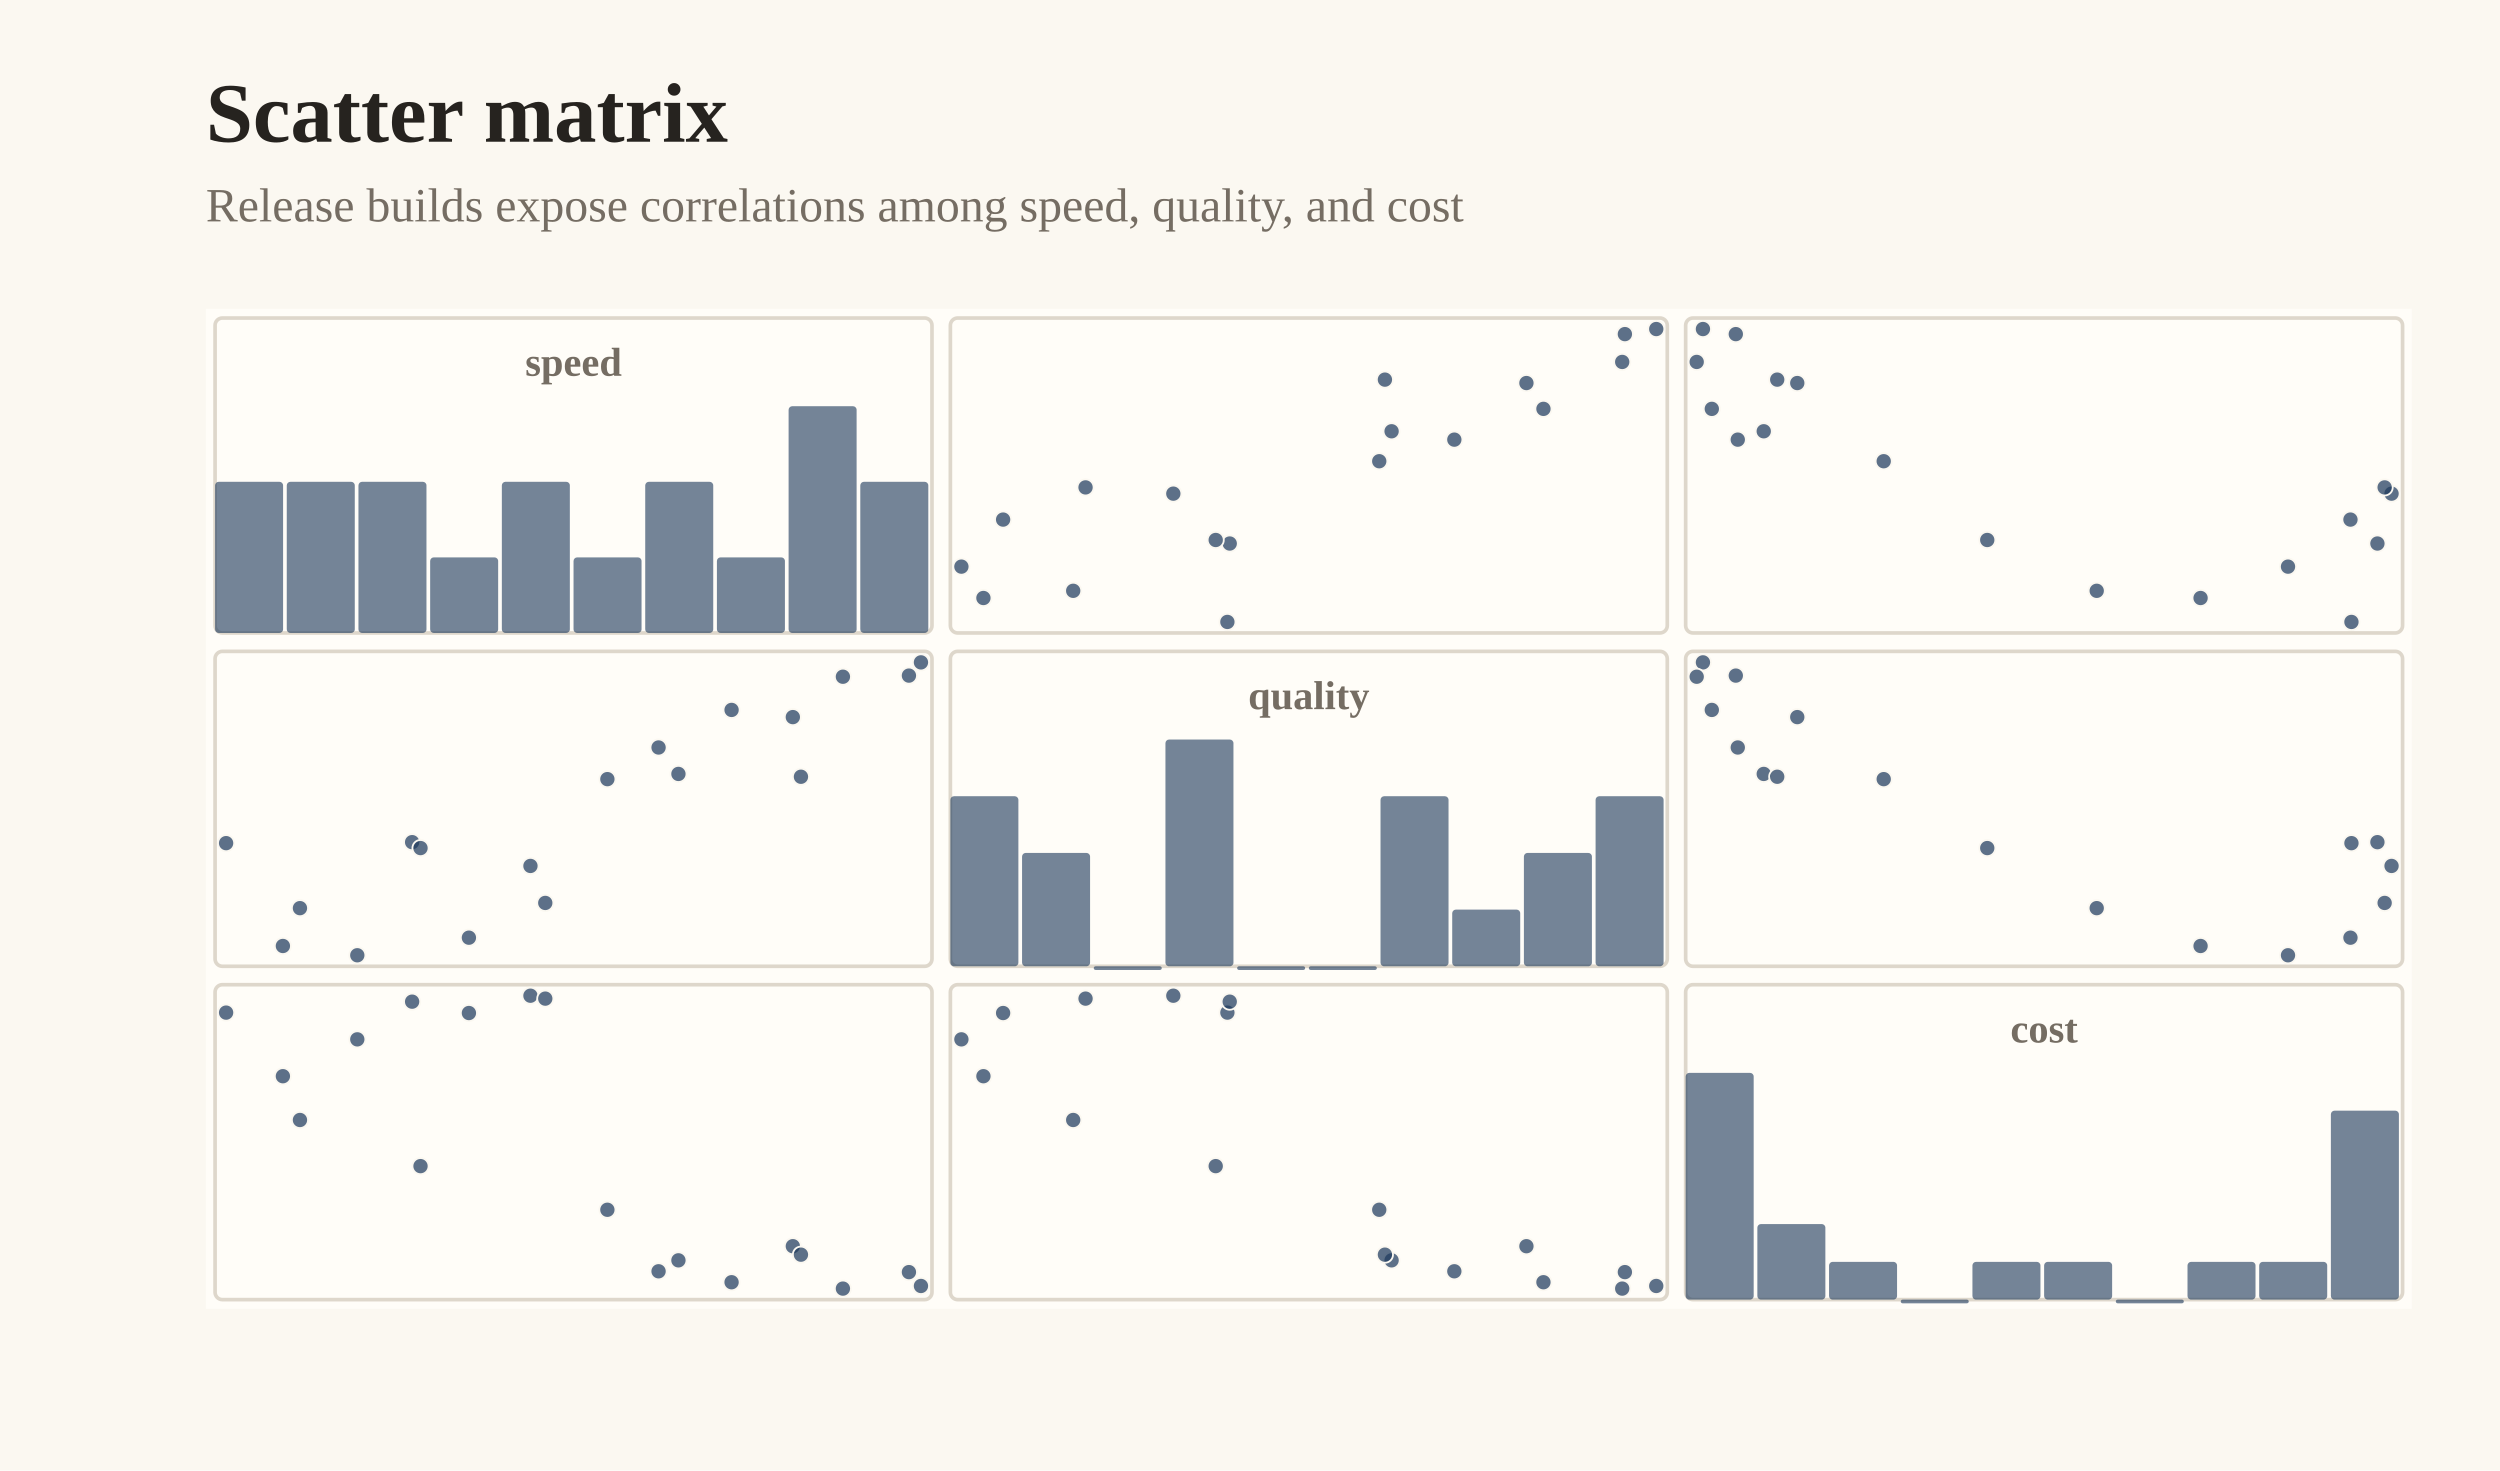
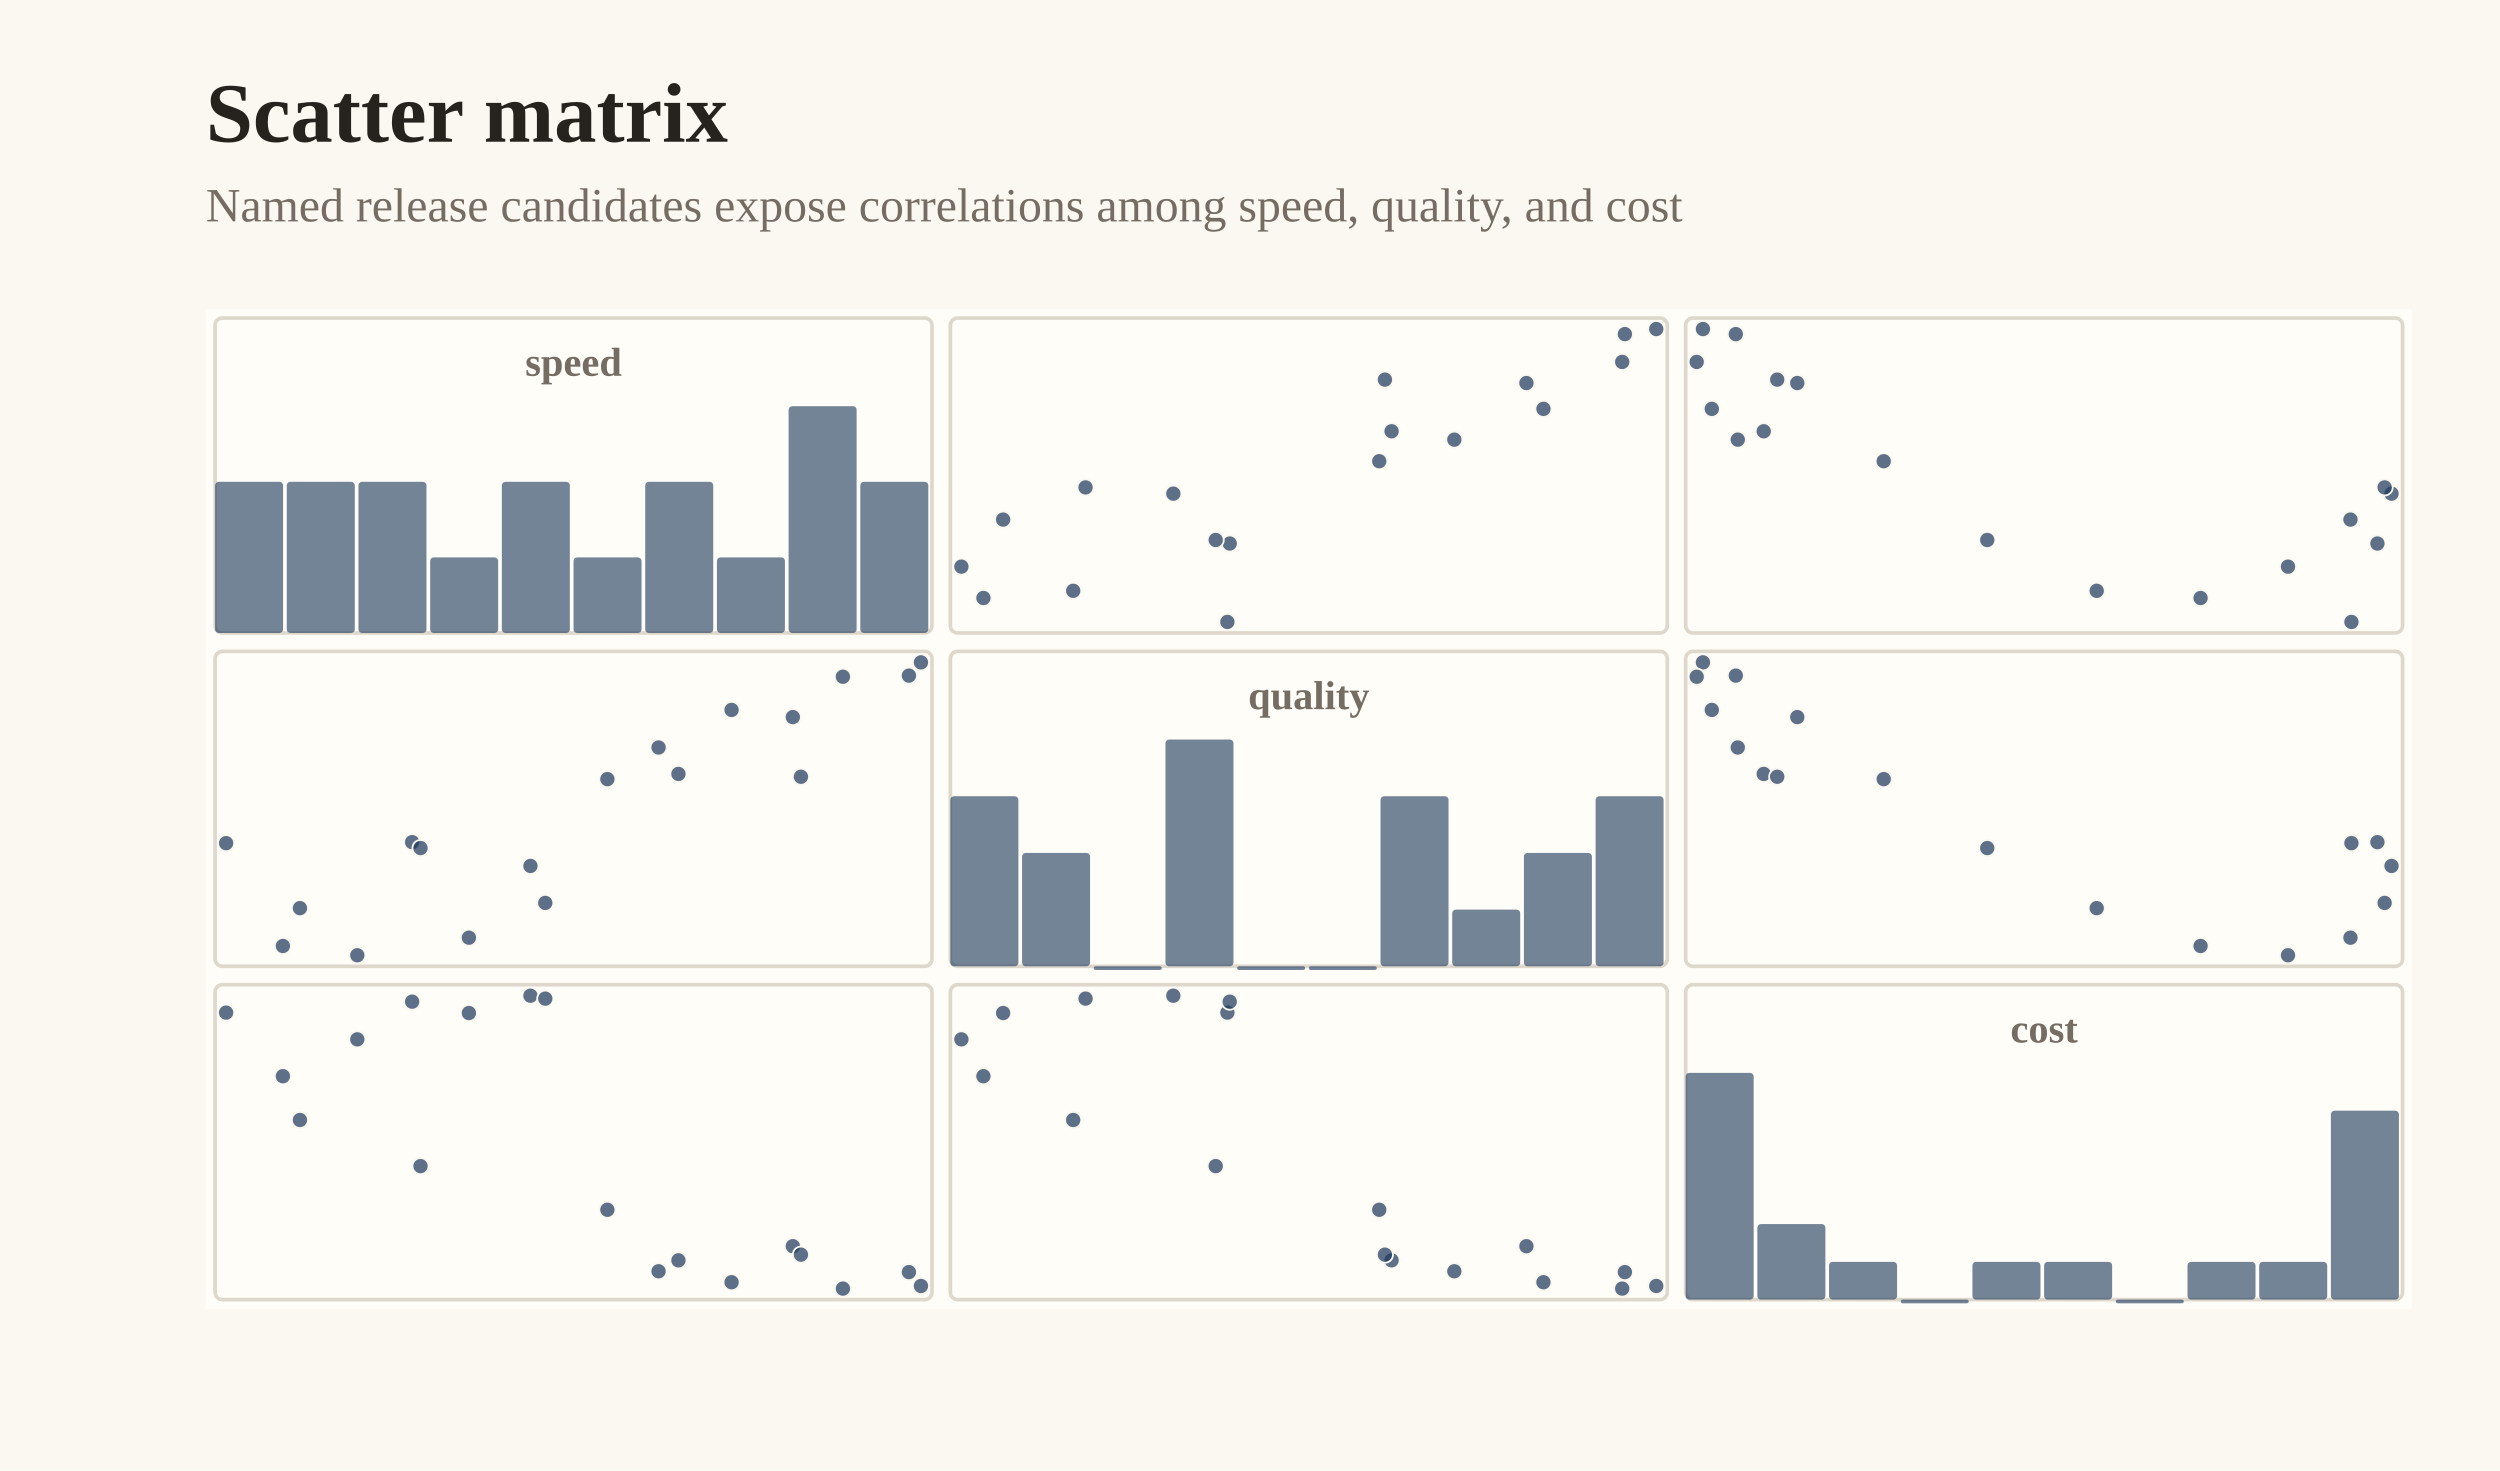
<svg xmlns="http://www.w3.org/2000/svg" width="680" height="400" viewBox="0 0 680 400" role="img" aria-labelledby="title description">
  <defs>
    <clipPath id="clip-1">
      <rect x="56" y="84" width="600" height="272" />
    </clipPath>
  </defs>
  <rect width="100%" height="100%" fill="#fbf8f1" />
  <g data-scene-node="scene:root">
    <rect data-scene-node="chart:panel" x="56" y="84" width="600" height="272" rx="0" fill="#fffdf8" />
    <g data-scene-node="layer-0:group" clip-path="url(#clip-1)">
      <rect data-scene-node="layer-0:matrix-cell:0:0" x="58.5" y="86.5" width="195" height="85.667" rx="2" fill="#fffdf88c" stroke="#ded7cb" stroke-width="1" />
      <rect data-scene-node="layer-0:matrix-cell:0:1" x="258.5" y="86.5" width="195" height="85.667" rx="2" fill="#fffdf88c" stroke="#ded7cb" stroke-width="1" />
      <rect data-scene-node="layer-0:matrix-cell:0:2" x="458.5" y="86.5" width="195" height="85.667" rx="2" fill="#fffdf88c" stroke="#ded7cb" stroke-width="1" />
      <rect data-scene-node="layer-0:matrix-cell:1:0" x="58.5" y="177.167" width="195" height="85.667" rx="2" fill="#fffdf88c" stroke="#ded7cb" stroke-width="1" />
      <rect data-scene-node="layer-0:matrix-cell:1:1" x="258.5" y="177.167" width="195" height="85.667" rx="2" fill="#fffdf88c" stroke="#ded7cb" stroke-width="1" />
      <rect data-scene-node="layer-0:matrix-cell:1:2" x="458.5" y="177.167" width="195" height="85.667" rx="2" fill="#fffdf88c" stroke="#ded7cb" stroke-width="1" />
      <rect data-scene-node="layer-0:matrix-cell:2:0" x="58.5" y="267.833" width="195" height="85.667" rx="2" fill="#fffdf88c" stroke="#ded7cb" stroke-width="1" />
      <rect data-scene-node="layer-0:matrix-cell:2:1" x="258.5" y="267.833" width="195" height="85.667" rx="2" fill="#fffdf88c" stroke="#ded7cb" stroke-width="1" />
      <rect data-scene-node="layer-0:matrix-cell:2:2" x="458.5" y="267.833" width="195" height="85.667" rx="2" fill="#fffdf88c" stroke="#ded7cb" stroke-width="1" />
      <rect data-scene-node="layer-0:matrix-hist:0:0" x="58.5" y="131.047" width="18.5" height="41.12" rx="1" fill="#1f3b5d9e" />
      <rect data-scene-node="layer-0:matrix-hist:0:1" x="78" y="131.047" width="18.5" height="41.12" rx="1" fill="#1f3b5d9e" />
      <rect data-scene-node="layer-0:matrix-hist:0:2" x="97.5" y="131.047" width="18.5" height="41.12" rx="1" fill="#1f3b5d9e" />
      <rect data-scene-node="layer-0:matrix-hist:0:3" x="117" y="151.607" width="18.5" height="20.56" rx="1" fill="#1f3b5d9e" />
      <rect data-scene-node="layer-0:matrix-hist:0:4" x="136.5" y="131.047" width="18.5" height="41.12" rx="1" fill="#1f3b5d9e" />
      <rect data-scene-node="layer-0:matrix-hist:0:5" x="156" y="151.607" width="18.5" height="20.56" rx="1" fill="#1f3b5d9e" />
      <rect data-scene-node="layer-0:matrix-hist:0:6" x="175.5" y="131.047" width="18.5" height="41.12" rx="1" fill="#1f3b5d9e" />
      <rect data-scene-node="layer-0:matrix-hist:0:7" x="195" y="151.607" width="18.5" height="20.56" rx="1" fill="#1f3b5d9e" />
      <rect data-scene-node="layer-0:matrix-hist:0:8" x="214.5" y="110.487" width="18.5" height="61.68" rx="1" fill="#1f3b5d9e" />
      <rect data-scene-node="layer-0:matrix-hist:0:9" x="234" y="131.047" width="18.5" height="41.12" rx="1" fill="#1f3b5d9e" />
      <circle data-scene-node="layer-0:matrix-point:0:1:0" cx="333.85" cy="169.167" r="2.2" fill="#1f3b5db8" stroke="#fbf8f1" stroke-width="0.5" />
      <circle data-scene-node="layer-0:matrix-point:0:1:1" cx="334.486" cy="147.839" r="2.2" fill="#1f3b5db8" stroke="#fbf8f1" stroke-width="0.5" />
      <circle data-scene-node="layer-0:matrix-point:0:1:2" cx="319.144" cy="134.272" r="2.2" fill="#1f3b5db8" stroke="#fbf8f1" stroke-width="0.5" />
      <circle data-scene-node="layer-0:matrix-point:0:1:3" cx="295.269" cy="132.573" r="2.2" fill="#1f3b5db8" stroke="#fbf8f1" stroke-width="0.5" />
      <circle data-scene-node="layer-0:matrix-point:0:1:4" cx="272.847" cy="141.328" r="2.2" fill="#1f3b5db8" stroke="#fbf8f1" stroke-width="0.5" />
      <circle data-scene-node="layer-0:matrix-point:0:1:5" cx="261.5" cy="154.125" r="2.2" fill="#1f3b5db8" stroke="#fbf8f1" stroke-width="0.5" />
      <circle data-scene-node="layer-0:matrix-point:0:1:6" cx="267.491" cy="162.656" r="2.2" fill="#1f3b5db8" stroke="#fbf8f1" stroke-width="0.5" />
      <circle data-scene-node="layer-0:matrix-point:0:1:7" cx="291.911" cy="160.7" r="2.2" fill="#1f3b5db8" stroke="#fbf8f1" stroke-width="0.5" />
      <circle data-scene-node="layer-0:matrix-point:0:1:8" cx="330.673" cy="146.877" r="2.2" fill="#1f3b5db8" stroke="#fbf8f1" stroke-width="0.5" />
      <circle data-scene-node="layer-0:matrix-point:0:1:9" cx="375.154" cy="125.453" r="2.2" fill="#1f3b5db8" stroke="#fbf8f1" stroke-width="0.5" />
      <circle data-scene-node="layer-0:matrix-point:0:1:10" cx="415.187" cy="104.189" r="2.2" fill="#1f3b5db8" stroke="#fbf8f1" stroke-width="0.5" />
      <circle data-scene-node="layer-0:matrix-point:0:1:11" cx="441.967" cy="90.879" r="2.2" fill="#1f3b5db8" stroke="#fbf8f1" stroke-width="0.5" />
      <circle data-scene-node="layer-0:matrix-point:0:1:12" cx="450.5" cy="89.5" r="2.2" fill="#1f3b5db8" stroke="#fbf8f1" stroke-width="0.5" />
      <circle data-scene-node="layer-0:matrix-point:0:1:13" cx="441.241" cy="98.448" r="2.2" fill="#1f3b5db8" stroke="#fbf8f1" stroke-width="0.5" />
      <circle data-scene-node="layer-0:matrix-point:0:1:14" cx="419.817" cy="111.213" r="2.2" fill="#1f3b5db8" stroke="#fbf8f1" stroke-width="0.5" />
      <circle data-scene-node="layer-0:matrix-point:0:1:15" cx="395.579" cy="119.583" r="2.2" fill="#1f3b5db8" stroke="#fbf8f1" stroke-width="0.5" />
      <circle data-scene-node="layer-0:matrix-point:0:1:16" cx="378.513" cy="117.306" r="2.2" fill="#1f3b5db8" stroke="#fbf8f1" stroke-width="0.5" />
      <circle data-scene-node="layer-0:matrix-point:0:1:17" cx="376.697" cy="103.259" r="2.2" fill="#1f3b5db8" stroke="#fbf8f1" stroke-width="0.5" />
      <circle data-scene-node="layer-0:matrix-point:0:2:0" cx="639.593" cy="169.167" r="2.2" fill="#1f3b5db8" stroke="#fbf8f1" stroke-width="0.5" />
      <circle data-scene-node="layer-0:matrix-point:0:2:1" cx="646.656" cy="147.839" r="2.2" fill="#1f3b5db8" stroke="#fbf8f1" stroke-width="0.5" />
      <circle data-scene-node="layer-0:matrix-point:0:2:2" cx="650.5" cy="134.272" r="2.2" fill="#1f3b5db8" stroke="#fbf8f1" stroke-width="0.5" />
      <circle data-scene-node="layer-0:matrix-point:0:2:3" cx="648.623" cy="132.573" r="2.2" fill="#1f3b5db8" stroke="#fbf8f1" stroke-width="0.5" />
      <circle data-scene-node="layer-0:matrix-point:0:2:4" cx="639.325" cy="141.328" r="2.2" fill="#1f3b5db8" stroke="#fbf8f1" stroke-width="0.5" />
      <circle data-scene-node="layer-0:matrix-point:0:2:5" cx="622.338" cy="154.125" r="2.2" fill="#1f3b5db8" stroke="#fbf8f1" stroke-width="0.5" />
      <circle data-scene-node="layer-0:matrix-point:0:2:6" cx="598.556" cy="162.656" r="2.2" fill="#1f3b5db8" stroke="#fbf8f1" stroke-width="0.5" />
      <circle data-scene-node="layer-0:matrix-point:0:2:7" cx="570.305" cy="160.7" r="2.2" fill="#1f3b5db8" stroke="#fbf8f1" stroke-width="0.5" />
      <circle data-scene-node="layer-0:matrix-point:0:2:8" cx="540.533" cy="146.877" r="2.2" fill="#1f3b5db8" stroke="#fbf8f1" stroke-width="0.5" />
      <circle data-scene-node="layer-0:matrix-point:0:2:9" cx="512.371" cy="125.453" r="2.2" fill="#1f3b5db8" stroke="#fbf8f1" stroke-width="0.5" />
      <circle data-scene-node="layer-0:matrix-point:0:2:10" cx="488.858" cy="104.189" r="2.2" fill="#1f3b5db8" stroke="#fbf8f1" stroke-width="0.5" />
      <circle data-scene-node="layer-0:matrix-point:0:2:11" cx="472.139" cy="90.879" r="2.2" fill="#1f3b5db8" stroke="#fbf8f1" stroke-width="0.5" />
      <circle data-scene-node="layer-0:matrix-point:0:2:12" cx="463.199" cy="89.5" r="2.2" fill="#1f3b5db8" stroke="#fbf8f1" stroke-width="0.5" />
      <circle data-scene-node="layer-0:matrix-point:0:2:13" cx="461.5" cy="98.448" r="2.2" fill="#1f3b5db8" stroke="#fbf8f1" stroke-width="0.5" />
      <circle data-scene-node="layer-0:matrix-point:0:2:14" cx="465.613" cy="111.213" r="2.2" fill="#1f3b5db8" stroke="#fbf8f1" stroke-width="0.5" />
      <circle data-scene-node="layer-0:matrix-point:0:2:15" cx="472.675" cy="119.583" r="2.2" fill="#1f3b5db8" stroke="#fbf8f1" stroke-width="0.5" />
      <circle data-scene-node="layer-0:matrix-point:0:2:16" cx="479.738" cy="117.306" r="2.2" fill="#1f3b5db8" stroke="#fbf8f1" stroke-width="0.5" />
      <circle data-scene-node="layer-0:matrix-point:0:2:17" cx="483.404" cy="103.259" r="2.2" fill="#1f3b5db8" stroke="#fbf8f1" stroke-width="0.5" />
      <circle data-scene-node="layer-0:matrix-point:1:0:0" cx="61.5" cy="229.337" r="2.2" fill="#1f3b5db8" stroke="#fbf8f1" stroke-width="0.5" />
      <circle data-scene-node="layer-0:matrix-point:1:0:1" cx="112.098" cy="229.069" r="2.2" fill="#1f3b5db8" stroke="#fbf8f1" stroke-width="0.5" />
      <circle data-scene-node="layer-0:matrix-point:1:0:2" cx="144.283" cy="235.535" r="2.2" fill="#1f3b5db8" stroke="#fbf8f1" stroke-width="0.5" />
      <circle data-scene-node="layer-0:matrix-point:1:0:3" cx="148.315" cy="245.599" r="2.2" fill="#1f3b5db8" stroke="#fbf8f1" stroke-width="0.5" />
      <circle data-scene-node="layer-0:matrix-point:1:0:4" cx="127.543" cy="255.05" r="2.2" fill="#1f3b5db8" stroke="#fbf8f1" stroke-width="0.5" />
      <circle data-scene-node="layer-0:matrix-point:1:0:5" cx="97.185" cy="259.833" r="2.2" fill="#1f3b5db8" stroke="#fbf8f1" stroke-width="0.5" />
      <circle data-scene-node="layer-0:matrix-point:1:0:6" cx="76.946" cy="257.308" r="2.2" fill="#1f3b5db8" stroke="#fbf8f1" stroke-width="0.5" />
      <circle data-scene-node="layer-0:matrix-point:1:0:7" cx="81.587" cy="247.015" r="2.2" fill="#1f3b5db8" stroke="#fbf8f1" stroke-width="0.5" />
      <circle data-scene-node="layer-0:matrix-point:1:0:8" cx="114.38" cy="230.676" r="2.2" fill="#1f3b5db8" stroke="#fbf8f1" stroke-width="0.5" />
      <circle data-scene-node="layer-0:matrix-point:1:0:9" cx="165.207" cy="211.926" r="2.2" fill="#1f3b5db8" stroke="#fbf8f1" stroke-width="0.5" />
      <circle data-scene-node="layer-0:matrix-point:1:0:10" cx="215.652" cy="195.052" r="2.2" fill="#1f3b5db8" stroke="#fbf8f1" stroke-width="0.5" />
      <circle data-scene-node="layer-0:matrix-point:1:0:11" cx="247.228" cy="183.764" r="2.2" fill="#1f3b5db8" stroke="#fbf8f1" stroke-width="0.5" />
      <circle data-scene-node="layer-0:matrix-point:1:0:12" cx="250.5" cy="180.167" r="2.2" fill="#1f3b5db8" stroke="#fbf8f1" stroke-width="0.5" />
      <circle data-scene-node="layer-0:matrix-point:1:0:13" cx="229.272" cy="184.07" r="2.2" fill="#1f3b5db8" stroke="#fbf8f1" stroke-width="0.5" />
      <circle data-scene-node="layer-0:matrix-point:1:0:14" cx="198.989" cy="193.1" r="2.2" fill="#1f3b5db8" stroke="#fbf8f1" stroke-width="0.5" />
      <circle data-scene-node="layer-0:matrix-point:1:0:15" cx="179.13" cy="203.317" r="2.2" fill="#1f3b5db8" stroke="#fbf8f1" stroke-width="0.5" />
      <circle data-scene-node="layer-0:matrix-point:1:0:16" cx="184.533" cy="210.51" r="2.2" fill="#1f3b5db8" stroke="#fbf8f1" stroke-width="0.5" />
      <circle data-scene-node="layer-0:matrix-point:1:0:17" cx="217.859" cy="211.276" r="2.2" fill="#1f3b5db8" stroke="#fbf8f1" stroke-width="0.5" />
      <rect data-scene-node="layer-0:matrix-hist:1:0" x="258.5" y="216.573" width="18.5" height="46.26" rx="1" fill="#1f3b5d9e" />
      <rect data-scene-node="layer-0:matrix-hist:1:1" x="278" y="231.993" width="18.5" height="30.84" rx="1" fill="#1f3b5d9e" />
      <rect data-scene-node="layer-0:matrix-hist:1:2" x="297.5" y="262.833" width="18.5" height="1" rx="0.5" fill="#1f3b5d9e" />
      <rect data-scene-node="layer-0:matrix-hist:1:3" x="317" y="201.153" width="18.5" height="61.68" rx="1" fill="#1f3b5d9e" />
      <rect data-scene-node="layer-0:matrix-hist:1:4" x="336.5" y="262.833" width="18.5" height="1" rx="0.5" fill="#1f3b5d9e" />
      <rect data-scene-node="layer-0:matrix-hist:1:5" x="356" y="262.833" width="18.5" height="1" rx="0.5" fill="#1f3b5d9e" />
      <rect data-scene-node="layer-0:matrix-hist:1:6" x="375.5" y="216.573" width="18.5" height="46.26" rx="1" fill="#1f3b5d9e" />
      <rect data-scene-node="layer-0:matrix-hist:1:7" x="395" y="247.413" width="18.5" height="15.42" rx="1" fill="#1f3b5d9e" />
      <rect data-scene-node="layer-0:matrix-hist:1:8" x="414.5" y="231.993" width="18.5" height="30.84" rx="1" fill="#1f3b5d9e" />
      <rect data-scene-node="layer-0:matrix-hist:1:9" x="434" y="216.573" width="18.5" height="46.26" rx="1" fill="#1f3b5d9e" />
      <circle data-scene-node="layer-0:matrix-point:1:2:0" cx="639.593" cy="229.337" r="2.2" fill="#1f3b5db8" stroke="#fbf8f1" stroke-width="0.5" />
      <circle data-scene-node="layer-0:matrix-point:1:2:1" cx="646.656" cy="229.069" r="2.2" fill="#1f3b5db8" stroke="#fbf8f1" stroke-width="0.5" />
      <circle data-scene-node="layer-0:matrix-point:1:2:2" cx="650.5" cy="235.535" r="2.2" fill="#1f3b5db8" stroke="#fbf8f1" stroke-width="0.5" />
      <circle data-scene-node="layer-0:matrix-point:1:2:3" cx="648.623" cy="245.599" r="2.2" fill="#1f3b5db8" stroke="#fbf8f1" stroke-width="0.5" />
      <circle data-scene-node="layer-0:matrix-point:1:2:4" cx="639.325" cy="255.05" r="2.2" fill="#1f3b5db8" stroke="#fbf8f1" stroke-width="0.5" />
      <circle data-scene-node="layer-0:matrix-point:1:2:5" cx="622.338" cy="259.833" r="2.2" fill="#1f3b5db8" stroke="#fbf8f1" stroke-width="0.5" />
      <circle data-scene-node="layer-0:matrix-point:1:2:6" cx="598.556" cy="257.308" r="2.2" fill="#1f3b5db8" stroke="#fbf8f1" stroke-width="0.5" />
      <circle data-scene-node="layer-0:matrix-point:1:2:7" cx="570.305" cy="247.015" r="2.2" fill="#1f3b5db8" stroke="#fbf8f1" stroke-width="0.5" />
      <circle data-scene-node="layer-0:matrix-point:1:2:8" cx="540.533" cy="230.676" r="2.2" fill="#1f3b5db8" stroke="#fbf8f1" stroke-width="0.5" />
      <circle data-scene-node="layer-0:matrix-point:1:2:9" cx="512.371" cy="211.926" r="2.2" fill="#1f3b5db8" stroke="#fbf8f1" stroke-width="0.5" />
      <circle data-scene-node="layer-0:matrix-point:1:2:10" cx="488.858" cy="195.052" r="2.2" fill="#1f3b5db8" stroke="#fbf8f1" stroke-width="0.5" />
      <circle data-scene-node="layer-0:matrix-point:1:2:11" cx="472.139" cy="183.764" r="2.2" fill="#1f3b5db8" stroke="#fbf8f1" stroke-width="0.5" />
      <circle data-scene-node="layer-0:matrix-point:1:2:12" cx="463.199" cy="180.167" r="2.2" fill="#1f3b5db8" stroke="#fbf8f1" stroke-width="0.5" />
      <circle data-scene-node="layer-0:matrix-point:1:2:13" cx="461.5" cy="184.07" r="2.2" fill="#1f3b5db8" stroke="#fbf8f1" stroke-width="0.5" />
      <circle data-scene-node="layer-0:matrix-point:1:2:14" cx="465.613" cy="193.1" r="2.2" fill="#1f3b5db8" stroke="#fbf8f1" stroke-width="0.5" />
      <circle data-scene-node="layer-0:matrix-point:1:2:15" cx="472.675" cy="203.317" r="2.2" fill="#1f3b5db8" stroke="#fbf8f1" stroke-width="0.5" />
      <circle data-scene-node="layer-0:matrix-point:1:2:16" cx="479.738" cy="210.51" r="2.2" fill="#1f3b5db8" stroke="#fbf8f1" stroke-width="0.5" />
      <circle data-scene-node="layer-0:matrix-point:1:2:17" cx="483.404" cy="211.276" r="2.2" fill="#1f3b5db8" stroke="#fbf8f1" stroke-width="0.5" />
      <circle data-scene-node="layer-0:matrix-point:2:0:0" cx="61.5" cy="275.431" r="2.2" fill="#1f3b5db8" stroke="#fbf8f1" stroke-width="0.5" />
      <circle data-scene-node="layer-0:matrix-point:2:0:1" cx="112.098" cy="272.454" r="2.2" fill="#1f3b5db8" stroke="#fbf8f1" stroke-width="0.5" />
      <circle data-scene-node="layer-0:matrix-point:2:0:2" cx="144.283" cy="270.833" r="2.2" fill="#1f3b5db8" stroke="#fbf8f1" stroke-width="0.5" />
      <circle data-scene-node="layer-0:matrix-point:2:0:3" cx="148.315" cy="271.625" r="2.2" fill="#1f3b5db8" stroke="#fbf8f1" stroke-width="0.5" />
      <circle data-scene-node="layer-0:matrix-point:2:0:4" cx="127.543" cy="275.544" r="2.2" fill="#1f3b5db8" stroke="#fbf8f1" stroke-width="0.5" />
      <circle data-scene-node="layer-0:matrix-point:2:0:5" cx="97.185" cy="282.704" r="2.2" fill="#1f3b5db8" stroke="#fbf8f1" stroke-width="0.5" />
      <circle data-scene-node="layer-0:matrix-point:2:0:6" cx="76.946" cy="292.728" r="2.2" fill="#1f3b5db8" stroke="#fbf8f1" stroke-width="0.5" />
      <circle data-scene-node="layer-0:matrix-point:2:0:7" cx="81.587" cy="304.637" r="2.2" fill="#1f3b5db8" stroke="#fbf8f1" stroke-width="0.5" />
      <circle data-scene-node="layer-0:matrix-point:2:0:8" cx="114.38" cy="317.186" r="2.2" fill="#1f3b5db8" stroke="#fbf8f1" stroke-width="0.5" />
      <circle data-scene-node="layer-0:matrix-point:2:0:9" cx="165.207" cy="329.057" r="2.2" fill="#1f3b5db8" stroke="#fbf8f1" stroke-width="0.5" />
      <circle data-scene-node="layer-0:matrix-point:2:0:10" cx="215.652" cy="338.968" r="2.2" fill="#1f3b5db8" stroke="#fbf8f1" stroke-width="0.5" />
      <circle data-scene-node="layer-0:matrix-point:2:0:11" cx="247.228" cy="346.015" r="2.2" fill="#1f3b5db8" stroke="#fbf8f1" stroke-width="0.5" />
      <circle data-scene-node="layer-0:matrix-point:2:0:12" cx="250.5" cy="349.784" r="2.2" fill="#1f3b5db8" stroke="#fbf8f1" stroke-width="0.5" />
      <circle data-scene-node="layer-0:matrix-point:2:0:13" cx="229.272" cy="350.5" r="2.2" fill="#1f3b5db8" stroke="#fbf8f1" stroke-width="0.5" />
      <circle data-scene-node="layer-0:matrix-point:2:0:14" cx="198.989" cy="348.766" r="2.2" fill="#1f3b5db8" stroke="#fbf8f1" stroke-width="0.5" />
      <circle data-scene-node="layer-0:matrix-point:2:0:15" cx="179.13" cy="345.789" r="2.2" fill="#1f3b5db8" stroke="#fbf8f1" stroke-width="0.5" />
      <circle data-scene-node="layer-0:matrix-point:2:0:16" cx="184.533" cy="342.812" r="2.2" fill="#1f3b5db8" stroke="#fbf8f1" stroke-width="0.5" />
      <circle data-scene-node="layer-0:matrix-point:2:0:17" cx="217.859" cy="341.267" r="2.2" fill="#1f3b5db8" stroke="#fbf8f1" stroke-width="0.5" />
      <circle data-scene-node="layer-0:matrix-point:2:1:0" cx="333.85" cy="275.431" r="2.2" fill="#1f3b5db8" stroke="#fbf8f1" stroke-width="0.5" />
      <circle data-scene-node="layer-0:matrix-point:2:1:1" cx="334.486" cy="272.454" r="2.2" fill="#1f3b5db8" stroke="#fbf8f1" stroke-width="0.5" />
      <circle data-scene-node="layer-0:matrix-point:2:1:2" cx="319.144" cy="270.833" r="2.2" fill="#1f3b5db8" stroke="#fbf8f1" stroke-width="0.5" />
      <circle data-scene-node="layer-0:matrix-point:2:1:3" cx="295.269" cy="271.625" r="2.2" fill="#1f3b5db8" stroke="#fbf8f1" stroke-width="0.5" />
      <circle data-scene-node="layer-0:matrix-point:2:1:4" cx="272.847" cy="275.544" r="2.2" fill="#1f3b5db8" stroke="#fbf8f1" stroke-width="0.5" />
      <circle data-scene-node="layer-0:matrix-point:2:1:5" cx="261.5" cy="282.704" r="2.2" fill="#1f3b5db8" stroke="#fbf8f1" stroke-width="0.5" />
      <circle data-scene-node="layer-0:matrix-point:2:1:6" cx="267.491" cy="292.728" r="2.2" fill="#1f3b5db8" stroke="#fbf8f1" stroke-width="0.5" />
      <circle data-scene-node="layer-0:matrix-point:2:1:7" cx="291.911" cy="304.637" r="2.2" fill="#1f3b5db8" stroke="#fbf8f1" stroke-width="0.5" />
      <circle data-scene-node="layer-0:matrix-point:2:1:8" cx="330.673" cy="317.186" r="2.2" fill="#1f3b5db8" stroke="#fbf8f1" stroke-width="0.5" />
      <circle data-scene-node="layer-0:matrix-point:2:1:9" cx="375.154" cy="329.057" r="2.2" fill="#1f3b5db8" stroke="#fbf8f1" stroke-width="0.5" />
      <circle data-scene-node="layer-0:matrix-point:2:1:10" cx="415.187" cy="338.968" r="2.2" fill="#1f3b5db8" stroke="#fbf8f1" stroke-width="0.5" />
      <circle data-scene-node="layer-0:matrix-point:2:1:11" cx="441.967" cy="346.015" r="2.2" fill="#1f3b5db8" stroke="#fbf8f1" stroke-width="0.5" />
      <circle data-scene-node="layer-0:matrix-point:2:1:12" cx="450.5" cy="349.784" r="2.2" fill="#1f3b5db8" stroke="#fbf8f1" stroke-width="0.5" />
      <circle data-scene-node="layer-0:matrix-point:2:1:13" cx="441.241" cy="350.5" r="2.2" fill="#1f3b5db8" stroke="#fbf8f1" stroke-width="0.5" />
      <circle data-scene-node="layer-0:matrix-point:2:1:14" cx="419.817" cy="348.766" r="2.2" fill="#1f3b5db8" stroke="#fbf8f1" stroke-width="0.5" />
      <circle data-scene-node="layer-0:matrix-point:2:1:15" cx="395.579" cy="345.789" r="2.2" fill="#1f3b5db8" stroke="#fbf8f1" stroke-width="0.5" />
      <circle data-scene-node="layer-0:matrix-point:2:1:16" cx="378.513" cy="342.812" r="2.2" fill="#1f3b5db8" stroke="#fbf8f1" stroke-width="0.5" />
      <circle data-scene-node="layer-0:matrix-point:2:1:17" cx="376.697" cy="341.267" r="2.2" fill="#1f3b5db8" stroke="#fbf8f1" stroke-width="0.5" />
      <rect data-scene-node="layer-0:matrix-hist:2:0" x="458.5" y="291.82" width="18.5" height="61.68" rx="1" fill="#1f3b5d9e" />
      <rect data-scene-node="layer-0:matrix-hist:2:1" x="478" y="332.94" width="18.5" height="20.56" rx="1" fill="#1f3b5d9e" />
      <rect data-scene-node="layer-0:matrix-hist:2:2" x="497.5" y="343.22" width="18.5" height="10.28" rx="1" fill="#1f3b5d9e" />
      <rect data-scene-node="layer-0:matrix-hist:2:3" x="517" y="353.5" width="18.5" height="1" rx="0.5" fill="#1f3b5d9e" />
      <rect data-scene-node="layer-0:matrix-hist:2:4" x="536.5" y="343.22" width="18.5" height="10.28" rx="1" fill="#1f3b5d9e" />
      <rect data-scene-node="layer-0:matrix-hist:2:5" x="556" y="343.22" width="18.5" height="10.28" rx="1" fill="#1f3b5d9e" />
      <rect data-scene-node="layer-0:matrix-hist:2:6" x="575.5" y="353.5" width="18.5" height="1" rx="0.5" fill="#1f3b5d9e" />
      <rect data-scene-node="layer-0:matrix-hist:2:7" x="595" y="343.22" width="18.5" height="10.28" rx="1" fill="#1f3b5d9e" />
      <rect data-scene-node="layer-0:matrix-hist:2:8" x="614.5" y="343.22" width="18.5" height="10.28" rx="1" fill="#1f3b5d9e" />
      <rect data-scene-node="layer-0:matrix-hist:2:9" x="634" y="302.1" width="18.5" height="51.4" rx="1" fill="#1f3b5d9e" />
      <text data-scene-node="layer-0:matrix-label:0" x="156" y="98.5" fill="#756d63" font-family="Georgia, &quot;Times New Roman&quot;, serif" font-size="11" font-weight="700" text-anchor="middle" dominant-baseline="central">speed</text>
      <text data-scene-node="layer-0:matrix-label:1" x="356" y="189.167" fill="#756d63" font-family="Georgia, &quot;Times New Roman&quot;, serif" font-size="11" font-weight="700" text-anchor="middle" dominant-baseline="central">quality</text>
      <text data-scene-node="layer-0:matrix-label:2" x="556" y="279.833" fill="#756d63" font-family="Georgia, &quot;Times New Roman&quot;, serif" font-size="11" font-weight="700" text-anchor="middle" dominant-baseline="central">cost</text>
    </g>
    <text data-scene-node="chart:title" x="56" y="24" fill="#26231f" font-family="Georgia, &quot;Times New Roman&quot;, serif" font-size="23" font-weight="700" text-anchor="start" dominant-baseline="text-before-edge">Scatter matrix</text>
-     <text data-scene-node="chart:subtitle" x="56" y="52" fill="#756d63" font-family="Georgia, &quot;Times New Roman&quot;, serif" font-size="13" font-weight="400" text-anchor="start" dominant-baseline="text-before-edge">Release builds expose correlations among speed, quality, and cost</text>
+     <text data-scene-node="chart:subtitle" x="56" y="52" fill="#756d63" font-family="Georgia, &quot;Times New Roman&quot;, serif" font-size="13" font-weight="400" text-anchor="start" dominant-baseline="text-before-edge">Named release candidates expose correlations among speed, quality, and cost</text>
  </g>
</svg>
